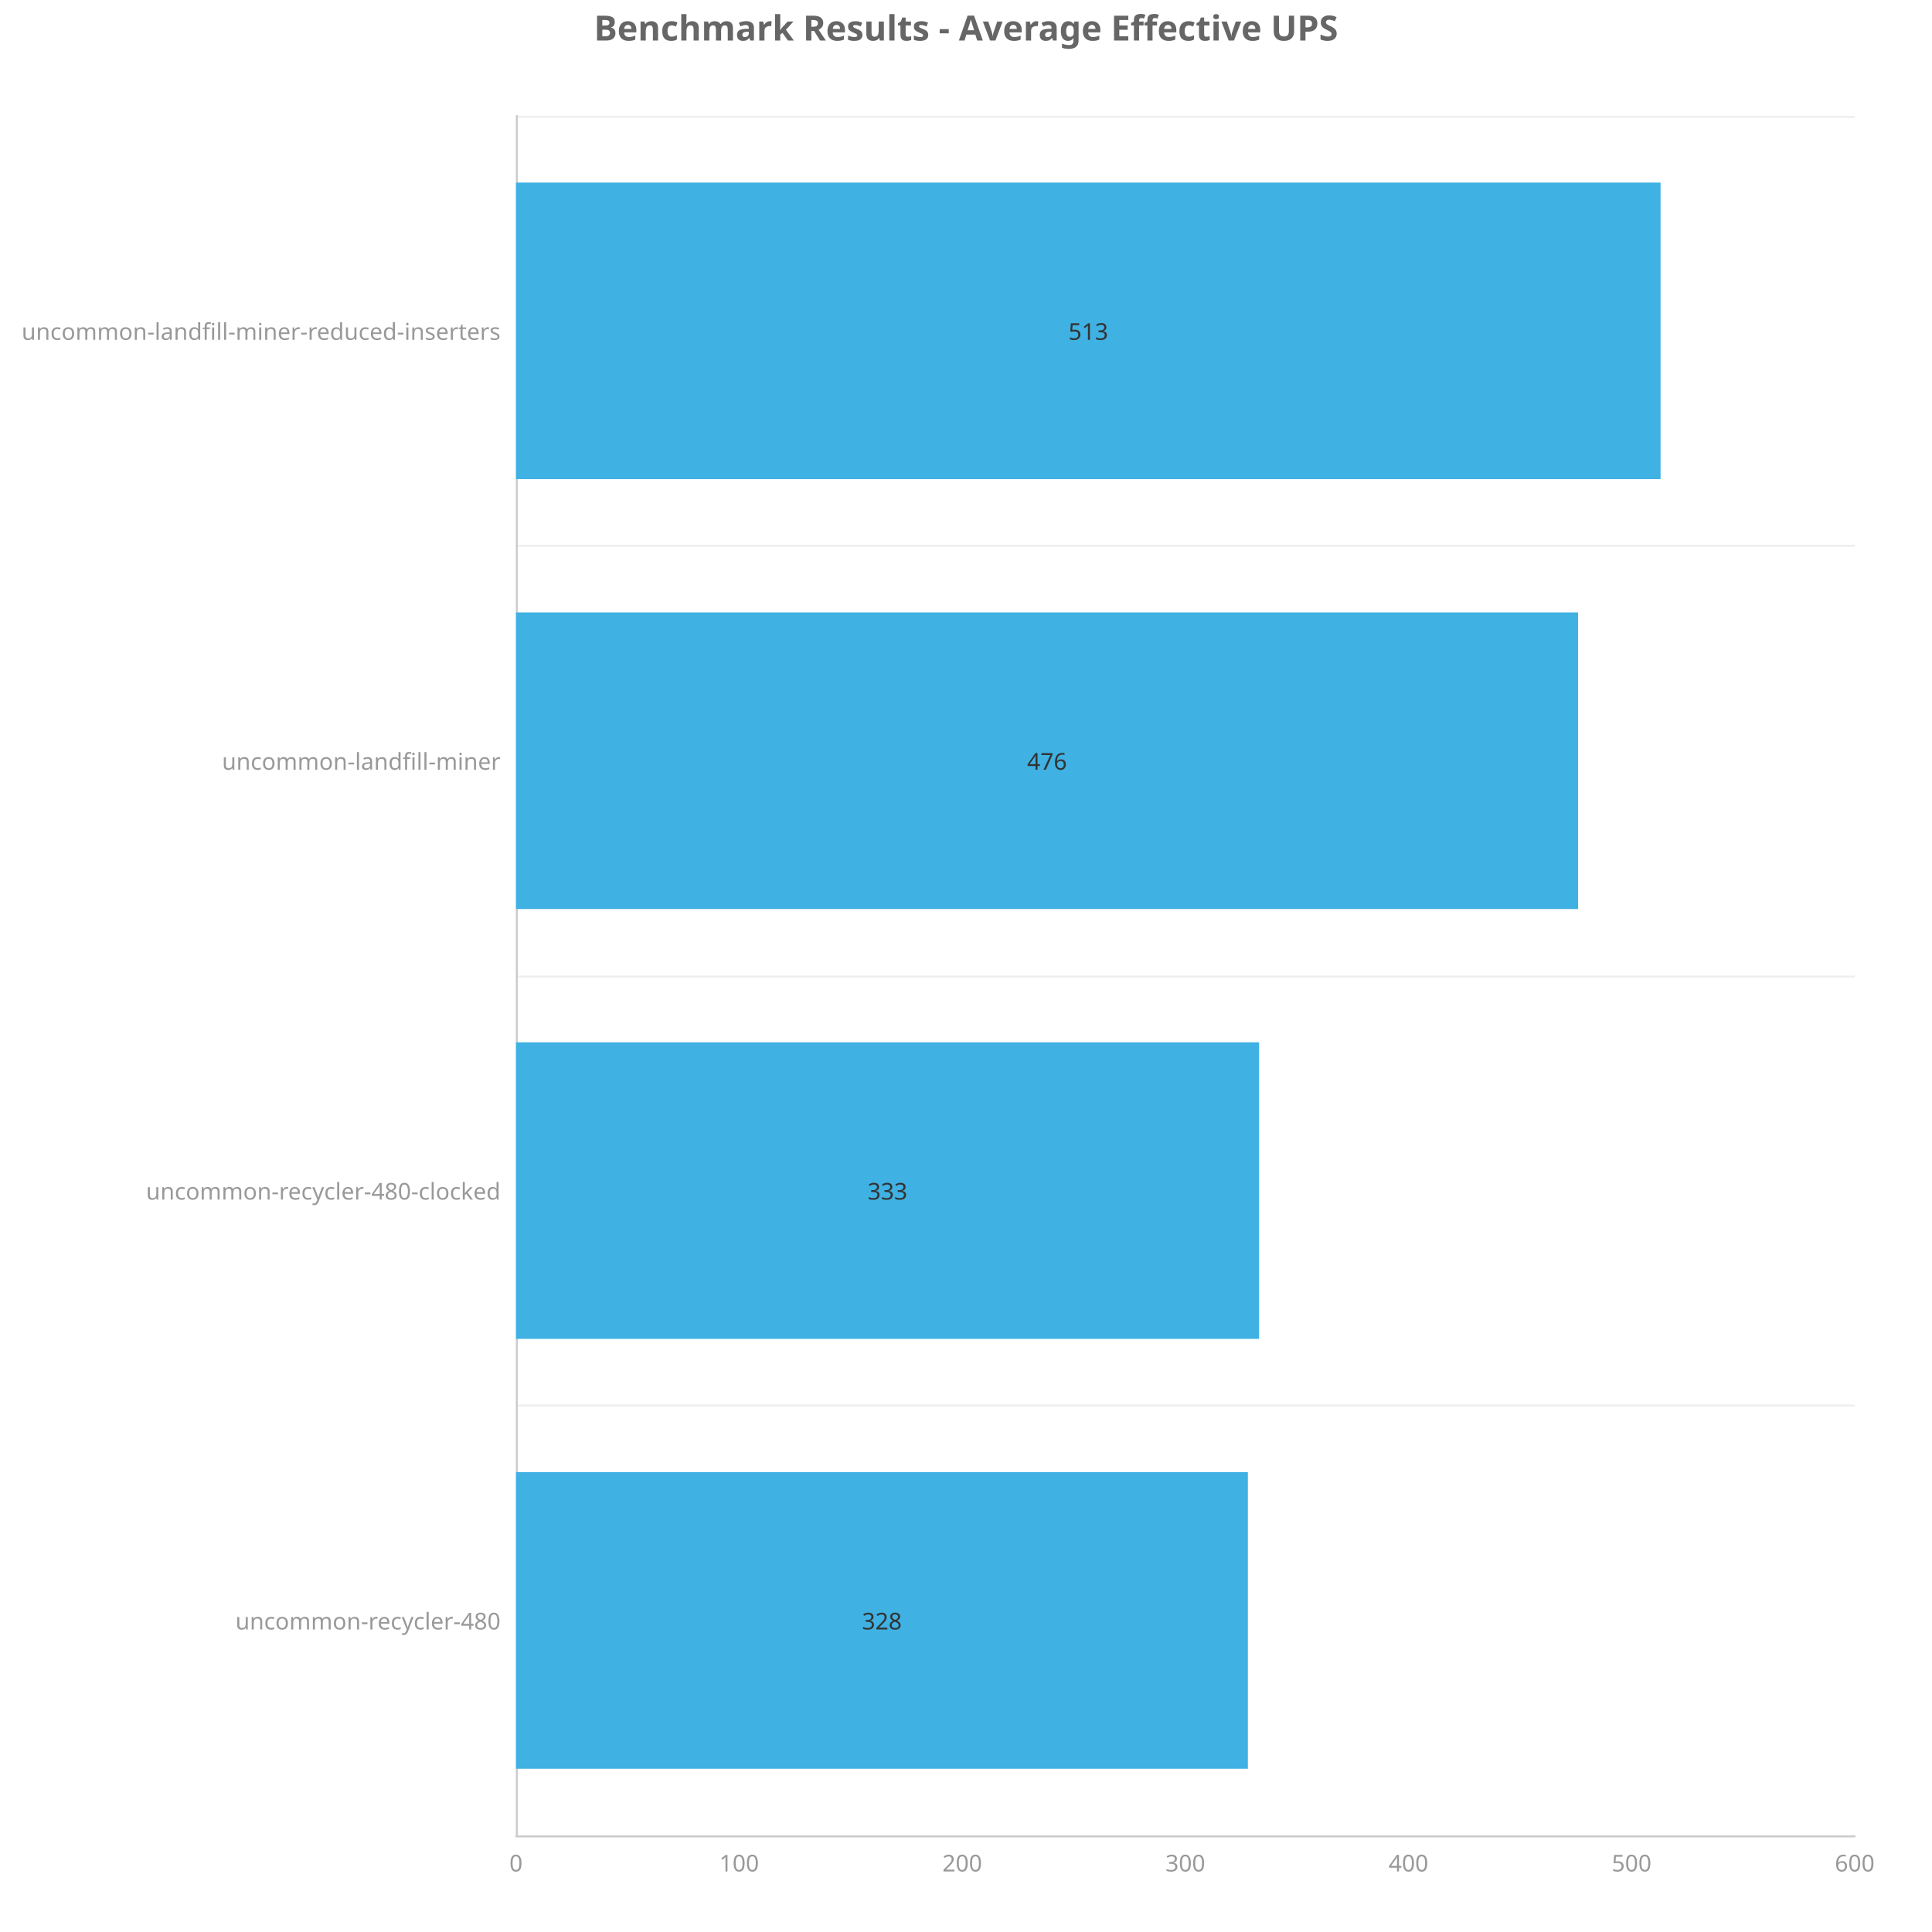
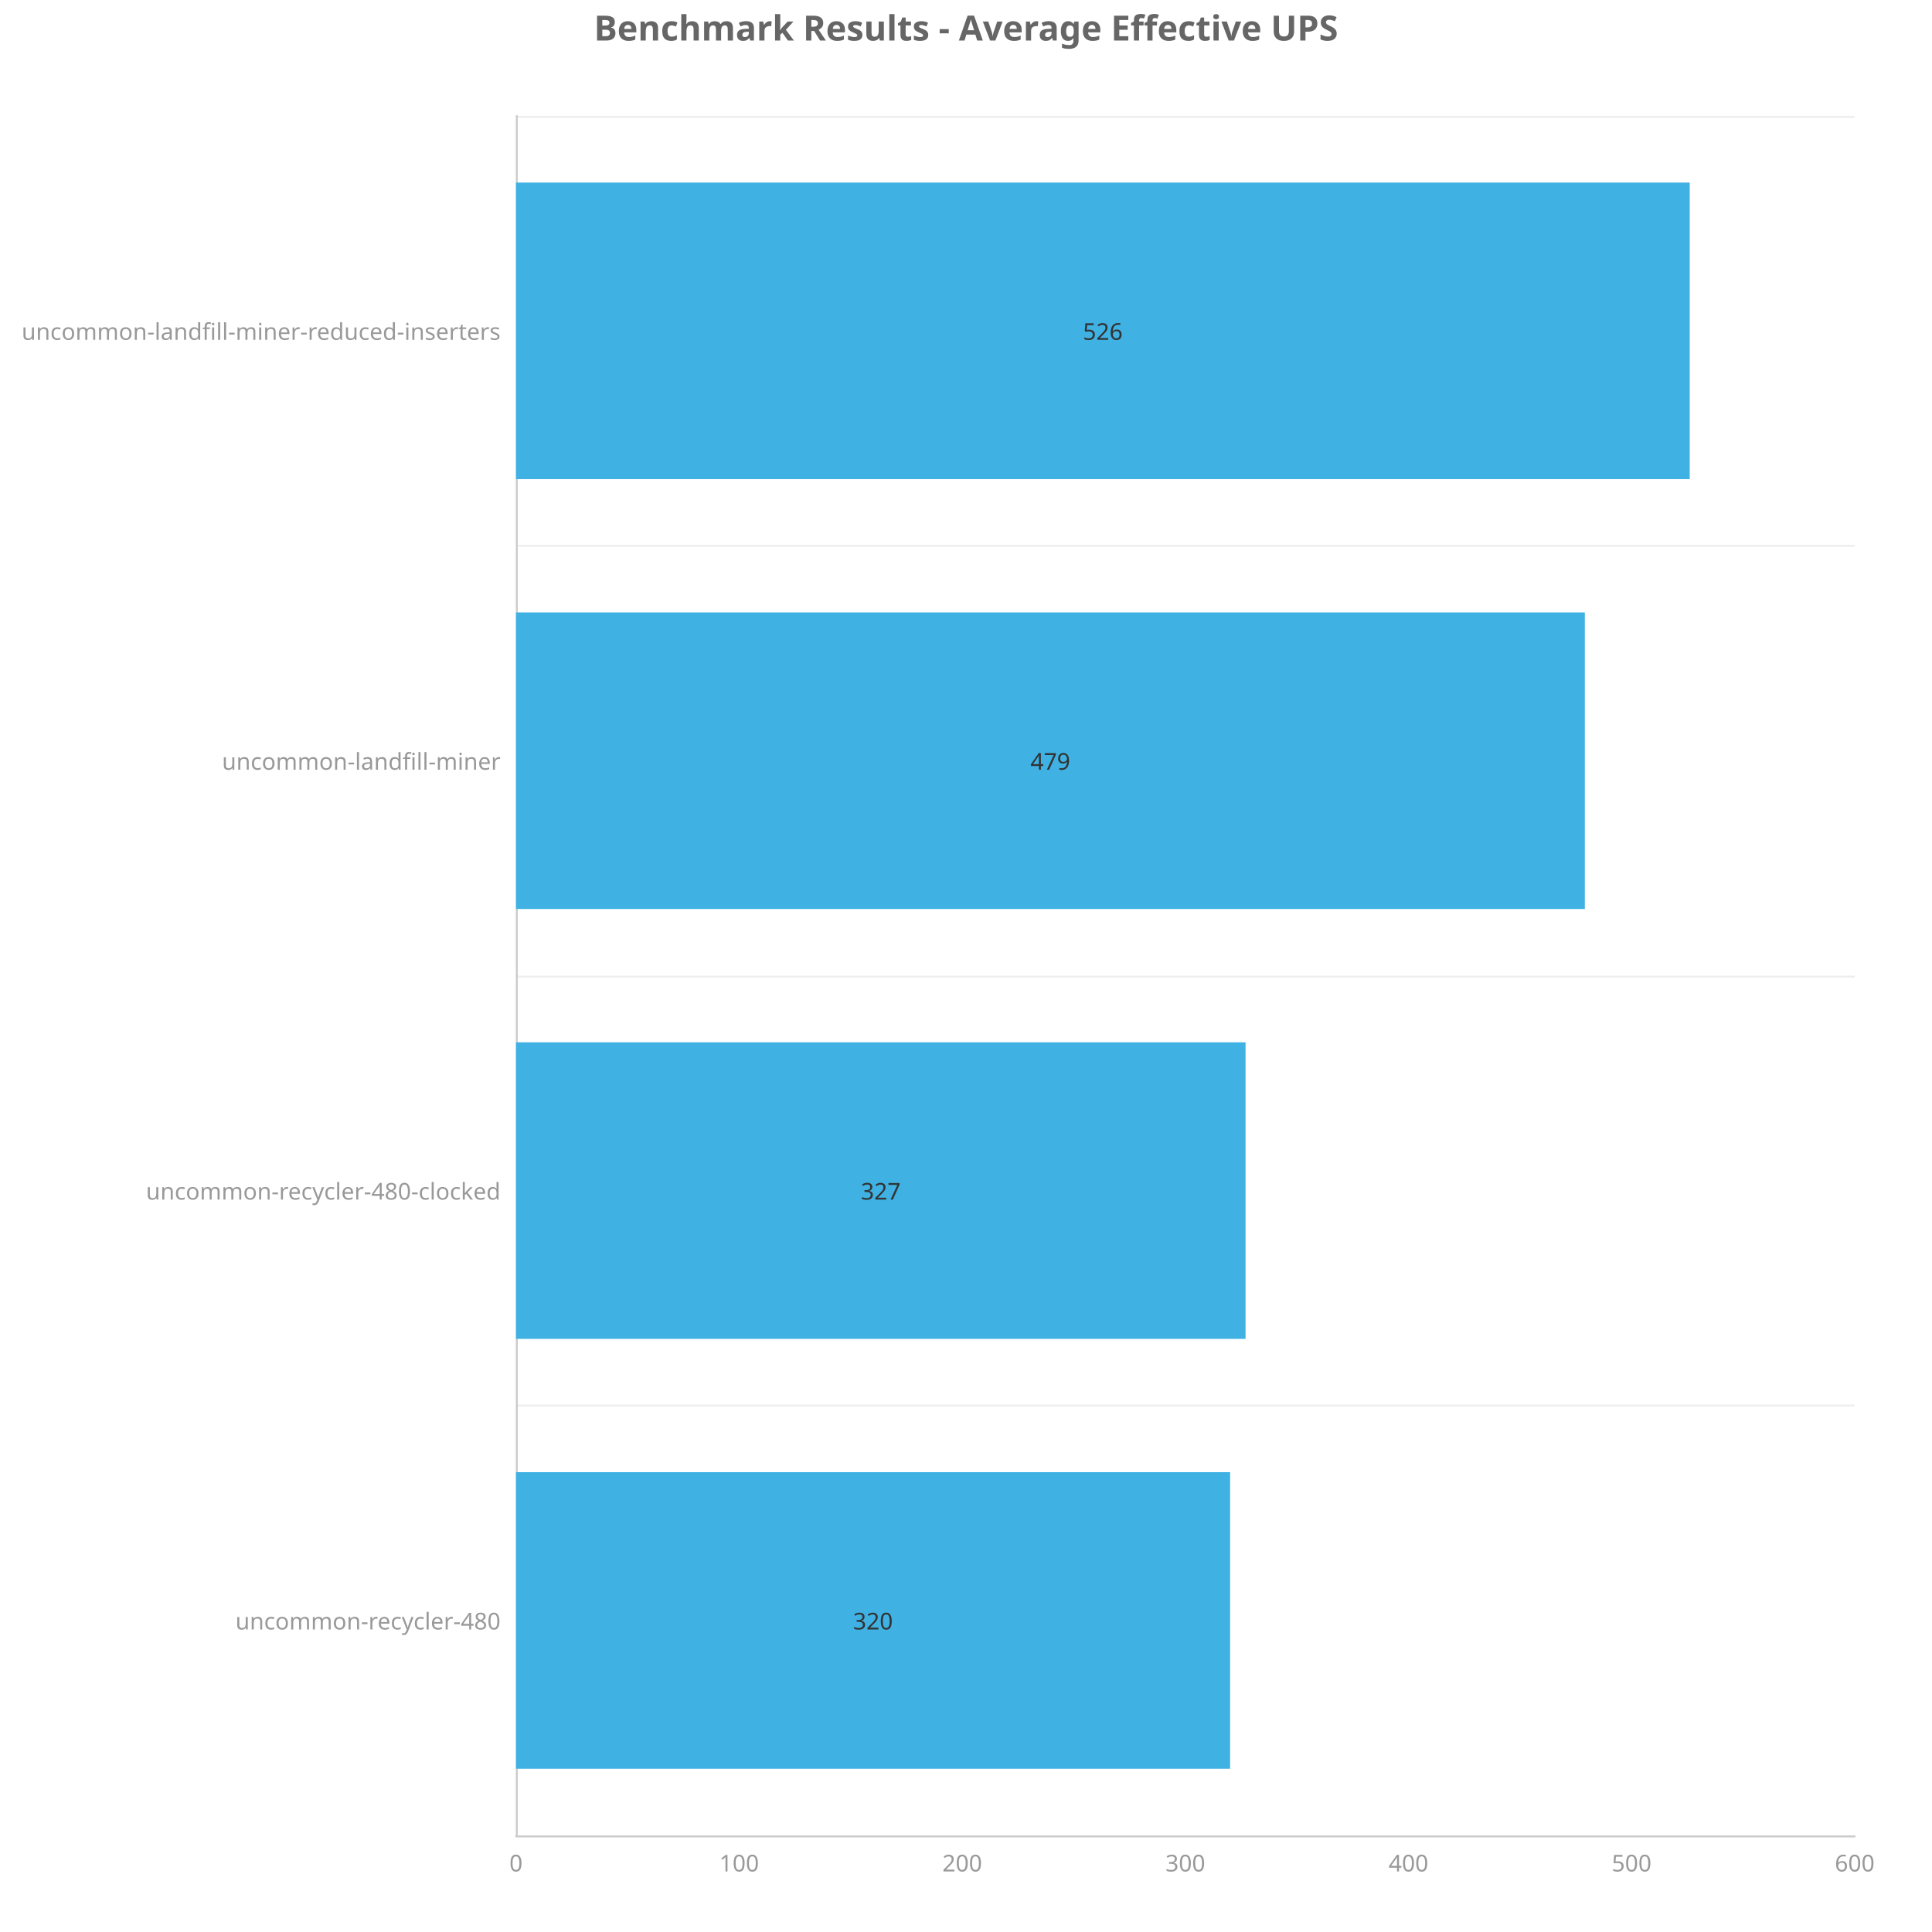
<svg xmlns="http://www.w3.org/2000/svg" width="1000" height="1000" version="1.1" baseProfile="full" viewBox="0 0 1000 1000">
  <rect width="1000" height="1000" x="0" y="0" fill="rgb(252,252,252)" fill-opacity="0" />
  <path d="M267.1 950.5L960 950.5" fill="transparent" stroke="#eeeeee" class="zr0-cls-0" />
  <path d="M267.1 727.5L960 727.5" fill="transparent" stroke="#eeeeee" class="zr0-cls-0" />
  <path d="M267.1 505.5L960 505.5" fill="transparent" stroke="#eeeeee" class="zr0-cls-0" />
  <path d="M267.1 282.5L960 282.5" fill="transparent" stroke="#eeeeee" class="zr0-cls-0" />
  <path d="M267.1 60.5L960 60.5" fill="transparent" stroke="#eeeeee" class="zr0-cls-0" />
  <path d="M267.5 950L267.5 60" fill="transparent" stroke="#cccccc" stroke-linecap="round" class="zr0-cls-0" />
  <path d="M267.1 950.5L960 950.5" fill="transparent" stroke="#cccccc" stroke-linecap="round" class="zr0-cls-0" />
  <text dominant-baseline="central" text-anchor="end" style="font-size:12px;font-family:sans-serif;" transform="translate(259.08 838.75)" fill="#999999">uncommon-recycler-480</text>
  <text dominant-baseline="central" text-anchor="end" style="font-size:12px;font-family:sans-serif;" transform="translate(259.08 616.25)" fill="#999999">uncommon-recycler-480-clocked</text>
  <text dominant-baseline="central" text-anchor="end" style="font-size:12px;font-family:sans-serif;" transform="translate(259.08 393.75)" fill="#999999">uncommon-landfill-miner</text>
  <text dominant-baseline="central" text-anchor="end" style="font-size:12px;font-family:sans-serif;" transform="translate(259.08 171.25)" fill="#999999">uncommon-landfill-miner-reduced-inserters</text>
  <text dominant-baseline="central" text-anchor="middle" style="font-size:12px;font-family:sans-serif;" y="6" transform="translate(267.08 958)" fill="#999999">0</text>
  <text dominant-baseline="central" text-anchor="middle" style="font-size:12px;font-family:sans-serif;" y="6" transform="translate(382.5667 958)" fill="#999999">100</text>
  <text dominant-baseline="central" text-anchor="middle" style="font-size:12px;font-family:sans-serif;" y="6" transform="translate(498.0533 958)" fill="#999999">200</text>
  <text dominant-baseline="central" text-anchor="middle" style="font-size:12px;font-family:sans-serif;" y="6" transform="translate(613.54 958)" fill="#999999">300</text>
  <text dominant-baseline="central" text-anchor="middle" style="font-size:12px;font-family:sans-serif;" y="6" transform="translate(729.0267 958)" fill="#999999">400</text>
  <text dominant-baseline="central" text-anchor="middle" style="font-size:12px;font-family:sans-serif;" y="6" transform="translate(844.5133 958)" fill="#999999">500</text>
  <text dominant-baseline="central" text-anchor="middle" style="font-size:12px;font-family:sans-serif;" y="6" transform="translate(960 958)" fill="#999999">600</text>
-   <path d="M267.1 762l378.8 0l0 153.5l-378.8 0Z" fill="#3fb1e3" ecmeta_series_index="0" ecmeta_data_index="0" ecmeta_ssr_type="chart" class="zr0-cls-1" />
-   <path d="M267.1 539.5l384.6 0l0 153.5l-384.6 0Z" fill="#3fb1e3" ecmeta_series_index="0" ecmeta_data_index="1" ecmeta_ssr_type="chart" class="zr0-cls-1" />
-   <path d="M267.1 317l549.7 0l0 153.5l-549.7 0Z" fill="#3fb1e3" ecmeta_series_index="0" ecmeta_data_index="2" ecmeta_ssr_type="chart" class="zr0-cls-1" />
-   <path d="M267.1 94.5l592.4 0l0 153.5l-592.4 0Z" fill="#3fb1e3" ecmeta_series_index="0" ecmeta_data_index="3" ecmeta_ssr_type="chart" class="zr0-cls-1" />
-   <text dominant-baseline="central" text-anchor="middle" style="font-size:12px;font-family:sans-serif;" transform="translate(456.4781 838.75)" fill="#333">328</text>
-   <text dominant-baseline="central" text-anchor="middle" style="font-size:12px;font-family:sans-serif;" transform="translate(459.3653 616.25)" fill="#333">333</text>
-   <text dominant-baseline="central" text-anchor="middle" style="font-size:12px;font-family:sans-serif;" transform="translate(541.9383 393.75)" fill="#333">476</text>
-   <text dominant-baseline="central" text-anchor="middle" style="font-size:12px;font-family:sans-serif;" transform="translate(563.3033 171.25)" fill="#333">513</text>
+   <path d="M267.1 762l369.6 0l0 153.5l-369.6 0Z" fill="#3fb1e3" ecmeta_series_index="0" ecmeta_data_index="0" ecmeta_ssr_type="chart" class="zr0-cls-1" />
+   <path d="M267.1 539.5l377.6 0l0 153.5l-377.6 0Z" fill="#3fb1e3" ecmeta_series_index="0" ecmeta_data_index="1" ecmeta_ssr_type="chart" class="zr0-cls-1" />
+   <path d="M267.1 317l553.2 0l0 153.5l-553.2 0Z" fill="#3fb1e3" ecmeta_series_index="0" ecmeta_data_index="2" ecmeta_ssr_type="chart" class="zr0-cls-1" />
+   <path d="M267.1 94.5l607.5 0l0 153.5l-607.5 0Z" fill="#3fb1e3" ecmeta_series_index="0" ecmeta_data_index="3" ecmeta_ssr_type="chart" class="zr0-cls-1" />
+   <text dominant-baseline="central" text-anchor="middle" style="font-size:12px;font-family:sans-serif;" transform="translate(451.8587 838.75)" fill="#333">320</text>
+   <text dominant-baseline="central" text-anchor="middle" style="font-size:12px;font-family:sans-serif;" transform="translate(455.9007 616.25)" fill="#333">327</text>
+   <text dominant-baseline="central" text-anchor="middle" style="font-size:12px;font-family:sans-serif;" transform="translate(543.6706 393.75)" fill="#333">479</text>
+   <text dominant-baseline="central" text-anchor="middle" style="font-size:12px;font-family:sans-serif;" transform="translate(570.8099 171.25)" fill="#333">526</text>
  <path d="M-183.1 -5l366.2 0l0 28l-366.2 0Z" transform="translate(500 5)" fill="rgb(0,0,0)" fill-opacity="0" stroke="#ccc" stroke-width="0" class="zr0-cls-0" />
  <text dominant-baseline="central" text-anchor="middle" style="font-size:18px;font-family:sans-serif;font-weight:bold;" xml:space="preserve" y="9" transform="translate(500 5)" fill="#666666">Benchmark Results - Average Effective UPS</text>
  <style>
.zr0-cls-0:hover {
pointer-events:none;
}
.zr0-cls-1:hover {
cursor:pointer;
fill:rgba(69,194,249,1);
}



</style>
</svg>
